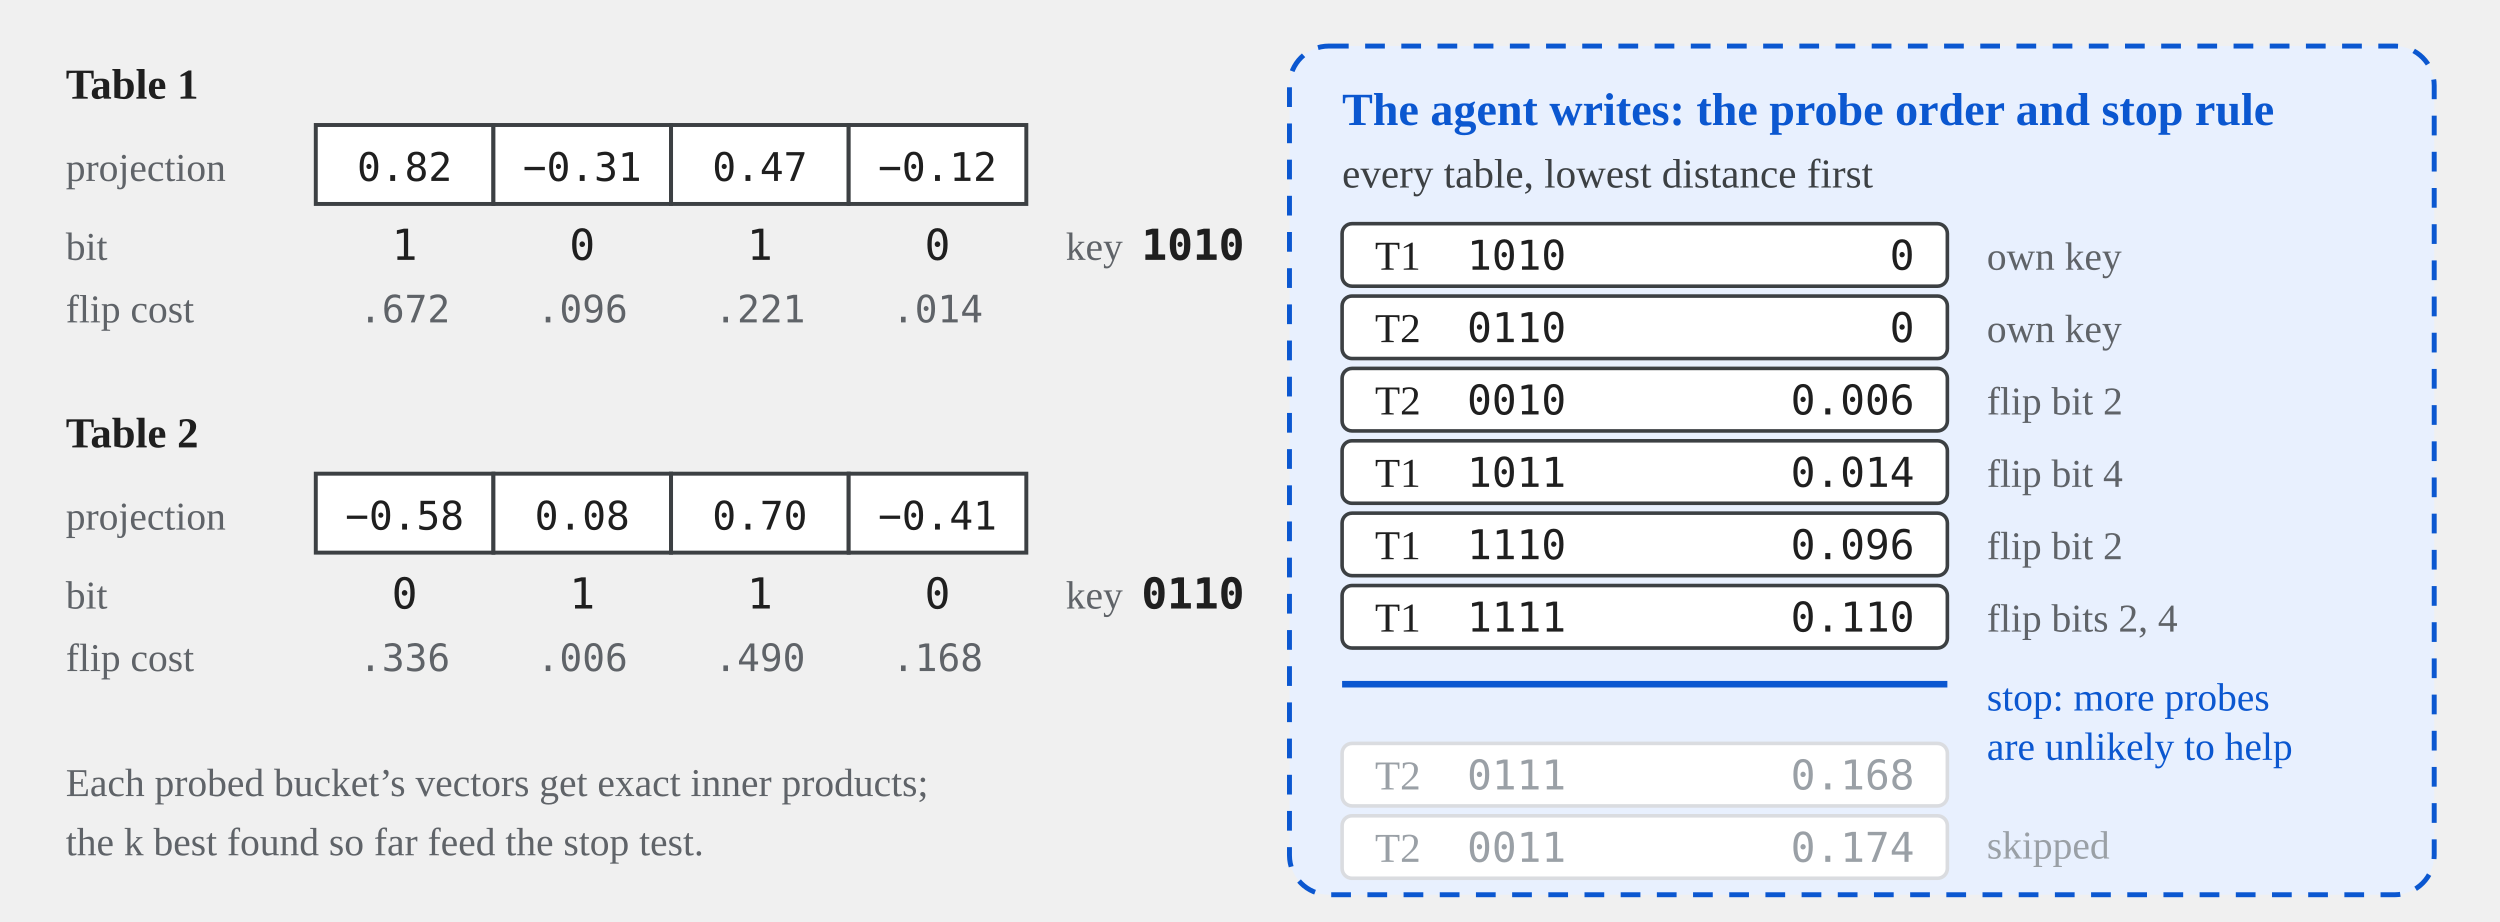
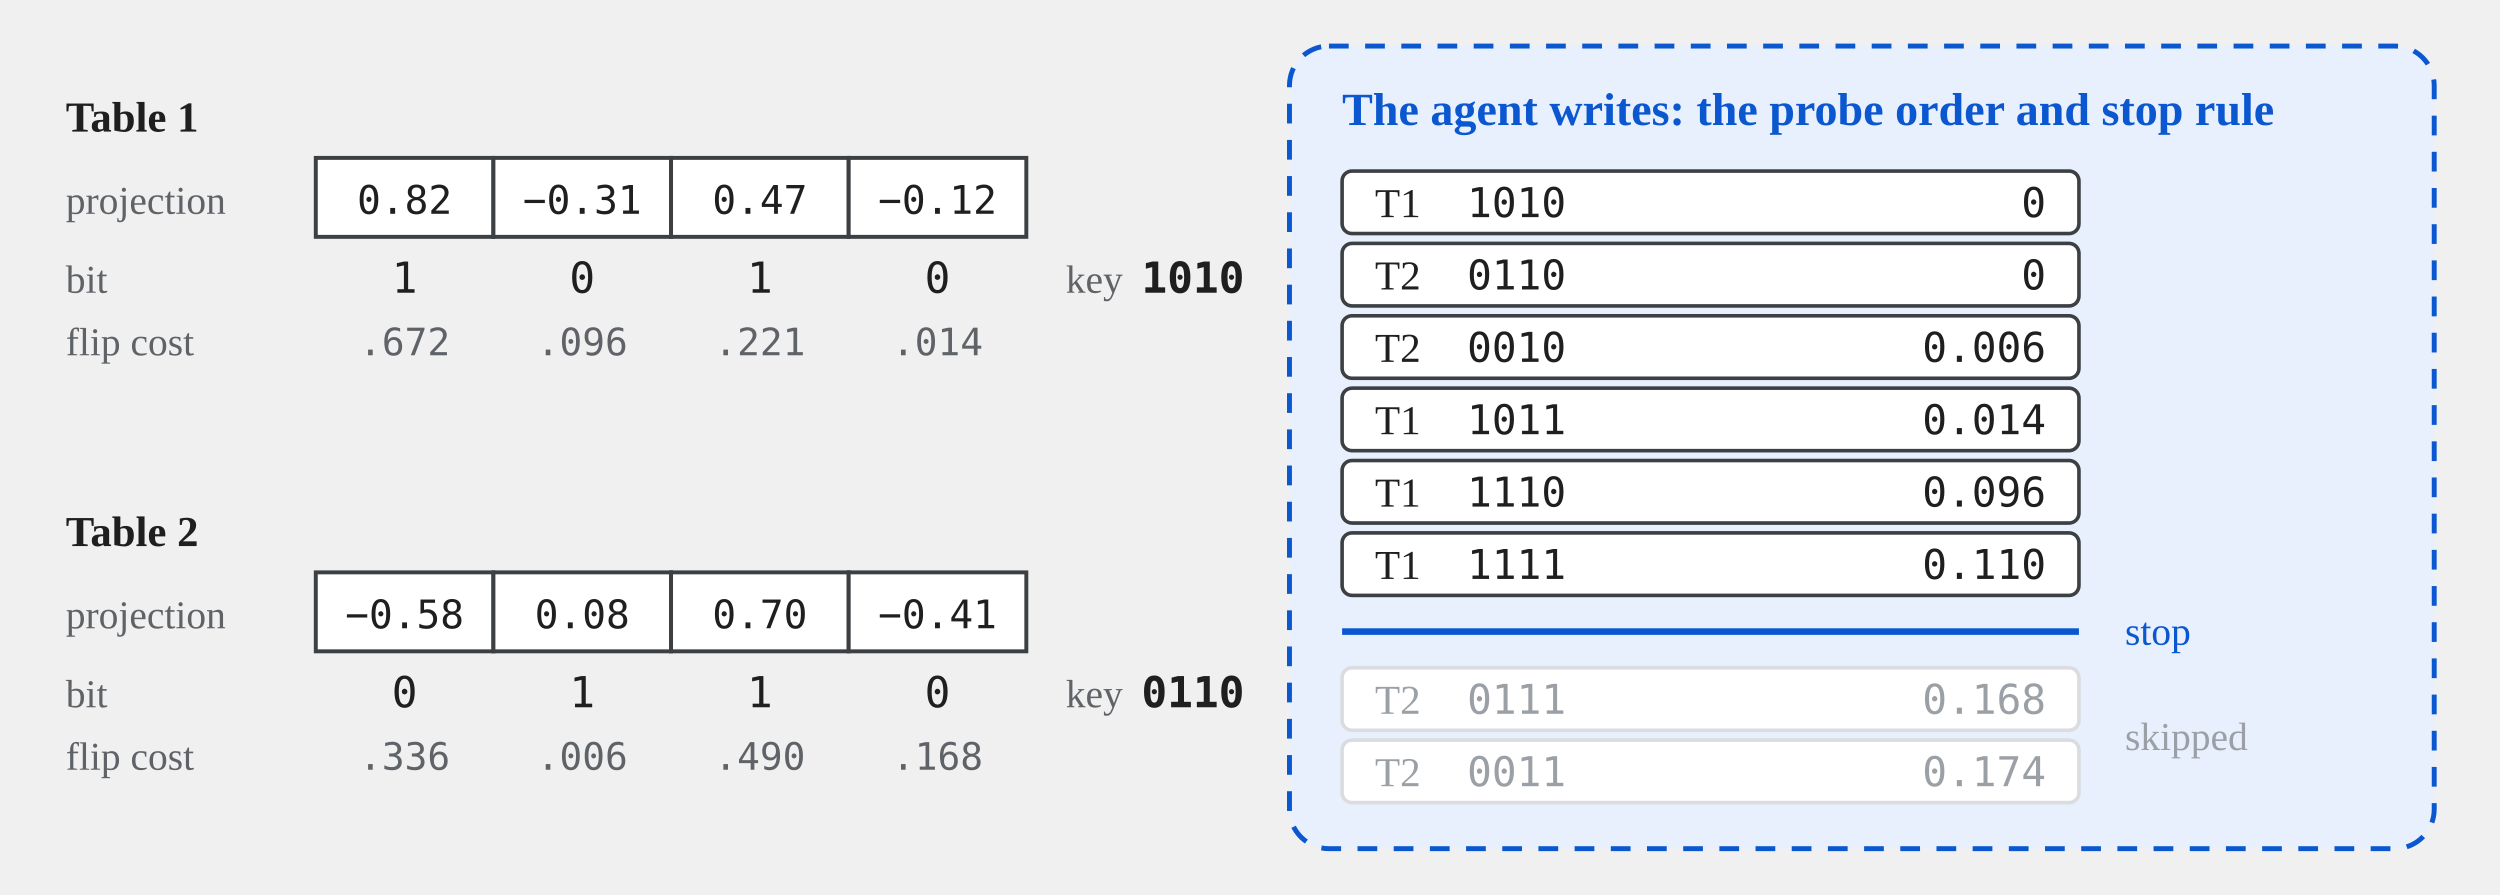
- <svg xmlns="http://www.w3.org/2000/svg" viewBox="0 20 760 280" role="img" aria-label="Two hash tables of one query. Each shows four projection values, the bits they give, and the cost of flipping each bit. The agent writes the global probe order: buckets from both tables sorted by distance, the sum of flipped-bit costs, with a stop point after which buckets are skipped.">
-   <text x="20" y="50" font-size="13" font-weight="600" fill="#1f1f1f">Table 1</text>
-   <text x="20" y="75" font-size="12" fill="#5f6368">projection</text>
-   <rect x="96" y="58" width="54" height="24" fill="#fff" stroke="#3c4043" stroke-width="1.2" />
-   <rect x="150" y="58" width="54" height="24" fill="#fff" stroke="#3c4043" stroke-width="1.2" />
-   <rect x="204" y="58" width="54" height="24" fill="#fff" stroke="#3c4043" stroke-width="1.2" />
-   <rect x="258" y="58" width="54" height="24" fill="#fff" stroke="#3c4043" stroke-width="1.2" />
-   <text x="123" y="75" font-size="12" text-anchor="middle" fill="#1f1f1f" font-family="ui-monospace,Menlo,monospace">0.82</text>
-   <text x="177" y="75" font-size="12" text-anchor="middle" fill="#1f1f1f" font-family="ui-monospace,Menlo,monospace">−0.31</text>
-   <text x="231" y="75" font-size="12" text-anchor="middle" fill="#1f1f1f" font-family="ui-monospace,Menlo,monospace">0.47</text>
-   <text x="285" y="75" font-size="12" text-anchor="middle" fill="#1f1f1f" font-family="ui-monospace,Menlo,monospace">−0.12</text>
-   <text x="20" y="99" font-size="12" fill="#5f6368">bit</text>
-   <text x="123" y="99" font-size="13" text-anchor="middle" fill="#1f1f1f" font-family="ui-monospace,Menlo,monospace">1</text>
-   <text x="177" y="99" font-size="13" text-anchor="middle" fill="#1f1f1f" font-family="ui-monospace,Menlo,monospace">0</text>
-   <text x="231" y="99" font-size="13" text-anchor="middle" fill="#1f1f1f" font-family="ui-monospace,Menlo,monospace">1</text>
-   <text x="285" y="99" font-size="13" text-anchor="middle" fill="#1f1f1f" font-family="ui-monospace,Menlo,monospace">0</text>
-   <text x="324" y="99" font-size="12" fill="#5f6368">key</text>
-   <text x="347" y="99" font-size="13" font-weight="600" fill="#1f1f1f" font-family="ui-monospace,Menlo,monospace">1010</text>
-   <text x="20" y="118" font-size="12" fill="#5f6368">flip cost</text>
-   <text x="123" y="118" font-size="11.5" text-anchor="middle" fill="#5f6368" font-family="ui-monospace,Menlo,monospace">.672</text>
-   <text x="177" y="118" font-size="11.5" text-anchor="middle" fill="#5f6368" font-family="ui-monospace,Menlo,monospace">.096</text>
-   <text x="231" y="118" font-size="11.5" text-anchor="middle" fill="#5f6368" font-family="ui-monospace,Menlo,monospace">.221</text>
-   <text x="285" y="118" font-size="11.5" text-anchor="middle" fill="#5f6368" font-family="ui-monospace,Menlo,monospace">.014</text>
-   <text x="20" y="156" font-size="13" font-weight="600" fill="#1f1f1f">Table 2</text>
-   <text x="20" y="181" font-size="12" fill="#5f6368">projection</text>
-   <rect x="96" y="164" width="54" height="24" fill="#fff" stroke="#3c4043" stroke-width="1.2" />
-   <rect x="150" y="164" width="54" height="24" fill="#fff" stroke="#3c4043" stroke-width="1.2" />
-   <rect x="204" y="164" width="54" height="24" fill="#fff" stroke="#3c4043" stroke-width="1.2" />
-   <rect x="258" y="164" width="54" height="24" fill="#fff" stroke="#3c4043" stroke-width="1.2" />
-   <text x="123" y="181" font-size="12" text-anchor="middle" fill="#1f1f1f" font-family="ui-monospace,Menlo,monospace">−0.58</text>
-   <text x="177" y="181" font-size="12" text-anchor="middle" fill="#1f1f1f" font-family="ui-monospace,Menlo,monospace">0.08</text>
-   <text x="231" y="181" font-size="12" text-anchor="middle" fill="#1f1f1f" font-family="ui-monospace,Menlo,monospace">0.70</text>
-   <text x="285" y="181" font-size="12" text-anchor="middle" fill="#1f1f1f" font-family="ui-monospace,Menlo,monospace">−0.41</text>
-   <text x="20" y="205" font-size="12" fill="#5f6368">bit</text>
-   <text x="123" y="205" font-size="13" text-anchor="middle" fill="#1f1f1f" font-family="ui-monospace,Menlo,monospace">0</text>
-   <text x="177" y="205" font-size="13" text-anchor="middle" fill="#1f1f1f" font-family="ui-monospace,Menlo,monospace">1</text>
-   <text x="231" y="205" font-size="13" text-anchor="middle" fill="#1f1f1f" font-family="ui-monospace,Menlo,monospace">1</text>
-   <text x="285" y="205" font-size="13" text-anchor="middle" fill="#1f1f1f" font-family="ui-monospace,Menlo,monospace">0</text>
-   <text x="324" y="205" font-size="12" fill="#5f6368">key</text>
-   <text x="347" y="205" font-size="13" font-weight="600" fill="#1f1f1f" font-family="ui-monospace,Menlo,monospace">0110</text>
-   <text x="20" y="224" font-size="12" fill="#5f6368">flip cost</text>
-   <text x="123" y="224" font-size="11.5" text-anchor="middle" fill="#5f6368" font-family="ui-monospace,Menlo,monospace">.336</text>
-   <text x="177" y="224" font-size="11.5" text-anchor="middle" fill="#5f6368" font-family="ui-monospace,Menlo,monospace">.006</text>
-   <text x="231" y="224" font-size="11.5" text-anchor="middle" fill="#5f6368" font-family="ui-monospace,Menlo,monospace">.490</text>
-   <text x="285" y="224" font-size="11.5" text-anchor="middle" fill="#5f6368" font-family="ui-monospace,Menlo,monospace">.168</text>
-   <text x="20" y="262" font-size="12" fill="#5f6368">Each probed bucket’s vectors get exact inner products;</text>
-   <text x="20" y="280" font-size="12" fill="#5f6368">the k best found so far feed the stop test.</text>
-   <rect x="392" y="34" width="348" height="258" rx="12" fill="#e8f0fe" stroke="#0b57d0" stroke-width="1.5" stroke-dasharray="6 5" />
+ <svg xmlns="http://www.w3.org/2000/svg" viewBox="0 20 760 272" role="img" aria-label="Two hash tables of one query. Each shows four projection values, the bits they give, and the cost of flipping each bit. The agent writes the global probe order: buckets from both tables sorted by distance, the sum of flipped-bit costs, with a stop point after which buckets are skipped.">
+   <text x="20" y="60" font-size="13" font-weight="600" fill="#1f1f1f">Table 1</text>
+   <text x="20" y="85" font-size="12" fill="#5f6368">projection</text>
+   <rect x="96" y="68" width="54" height="24" fill="#fff" stroke="#3c4043" stroke-width="1.2" />
+   <rect x="150" y="68" width="54" height="24" fill="#fff" stroke="#3c4043" stroke-width="1.2" />
+   <rect x="204" y="68" width="54" height="24" fill="#fff" stroke="#3c4043" stroke-width="1.2" />
+   <rect x="258" y="68" width="54" height="24" fill="#fff" stroke="#3c4043" stroke-width="1.2" />
+   <text x="123" y="85" font-size="12" text-anchor="middle" fill="#1f1f1f" font-family="ui-monospace,Menlo,monospace">0.82</text>
+   <text x="177" y="85" font-size="12" text-anchor="middle" fill="#1f1f1f" font-family="ui-monospace,Menlo,monospace">−0.31</text>
+   <text x="231" y="85" font-size="12" text-anchor="middle" fill="#1f1f1f" font-family="ui-monospace,Menlo,monospace">0.47</text>
+   <text x="285" y="85" font-size="12" text-anchor="middle" fill="#1f1f1f" font-family="ui-monospace,Menlo,monospace">−0.12</text>
+   <text x="20" y="109" font-size="12" fill="#5f6368">bit</text>
+   <text x="123" y="109" font-size="13" text-anchor="middle" fill="#1f1f1f" font-family="ui-monospace,Menlo,monospace">1</text>
+   <text x="177" y="109" font-size="13" text-anchor="middle" fill="#1f1f1f" font-family="ui-monospace,Menlo,monospace">0</text>
+   <text x="231" y="109" font-size="13" text-anchor="middle" fill="#1f1f1f" font-family="ui-monospace,Menlo,monospace">1</text>
+   <text x="285" y="109" font-size="13" text-anchor="middle" fill="#1f1f1f" font-family="ui-monospace,Menlo,monospace">0</text>
+   <text x="324" y="109" font-size="12" fill="#5f6368">key</text>
+   <text x="347" y="109" font-size="13" font-weight="600" fill="#1f1f1f" font-family="ui-monospace,Menlo,monospace">1010</text>
+   <text x="20" y="128" font-size="12" fill="#5f6368">flip cost</text>
+   <text x="123" y="128" font-size="11.5" text-anchor="middle" fill="#5f6368" font-family="ui-monospace,Menlo,monospace">.672</text>
+   <text x="177" y="128" font-size="11.5" text-anchor="middle" fill="#5f6368" font-family="ui-monospace,Menlo,monospace">.096</text>
+   <text x="231" y="128" font-size="11.5" text-anchor="middle" fill="#5f6368" font-family="ui-monospace,Menlo,monospace">.221</text>
+   <text x="285" y="128" font-size="11.5" text-anchor="middle" fill="#5f6368" font-family="ui-monospace,Menlo,monospace">.014</text>
+   <text x="20" y="186" font-size="13" font-weight="600" fill="#1f1f1f">Table 2</text>
+   <text x="20" y="211" font-size="12" fill="#5f6368">projection</text>
+   <rect x="96" y="194" width="54" height="24" fill="#fff" stroke="#3c4043" stroke-width="1.2" />
+   <rect x="150" y="194" width="54" height="24" fill="#fff" stroke="#3c4043" stroke-width="1.2" />
+   <rect x="204" y="194" width="54" height="24" fill="#fff" stroke="#3c4043" stroke-width="1.2" />
+   <rect x="258" y="194" width="54" height="24" fill="#fff" stroke="#3c4043" stroke-width="1.2" />
+   <text x="123" y="211" font-size="12" text-anchor="middle" fill="#1f1f1f" font-family="ui-monospace,Menlo,monospace">−0.58</text>
+   <text x="177" y="211" font-size="12" text-anchor="middle" fill="#1f1f1f" font-family="ui-monospace,Menlo,monospace">0.08</text>
+   <text x="231" y="211" font-size="12" text-anchor="middle" fill="#1f1f1f" font-family="ui-monospace,Menlo,monospace">0.70</text>
+   <text x="285" y="211" font-size="12" text-anchor="middle" fill="#1f1f1f" font-family="ui-monospace,Menlo,monospace">−0.41</text>
+   <text x="20" y="235" font-size="12" fill="#5f6368">bit</text>
+   <text x="123" y="235" font-size="13" text-anchor="middle" fill="#1f1f1f" font-family="ui-monospace,Menlo,monospace">0</text>
+   <text x="177" y="235" font-size="13" text-anchor="middle" fill="#1f1f1f" font-family="ui-monospace,Menlo,monospace">1</text>
+   <text x="231" y="235" font-size="13" text-anchor="middle" fill="#1f1f1f" font-family="ui-monospace,Menlo,monospace">1</text>
+   <text x="285" y="235" font-size="13" text-anchor="middle" fill="#1f1f1f" font-family="ui-monospace,Menlo,monospace">0</text>
+   <text x="324" y="235" font-size="12" fill="#5f6368">key</text>
+   <text x="347" y="235" font-size="13" font-weight="600" fill="#1f1f1f" font-family="ui-monospace,Menlo,monospace">0110</text>
+   <text x="20" y="254" font-size="12" fill="#5f6368">flip cost</text>
+   <text x="123" y="254" font-size="11.5" text-anchor="middle" fill="#5f6368" font-family="ui-monospace,Menlo,monospace">.336</text>
+   <text x="177" y="254" font-size="11.5" text-anchor="middle" fill="#5f6368" font-family="ui-monospace,Menlo,monospace">.006</text>
+   <text x="231" y="254" font-size="11.5" text-anchor="middle" fill="#5f6368" font-family="ui-monospace,Menlo,monospace">.490</text>
+   <text x="285" y="254" font-size="11.5" text-anchor="middle" fill="#5f6368" font-family="ui-monospace,Menlo,monospace">.168</text>
+   <rect x="392" y="34" width="348" height="244" rx="12" fill="#e8f0fe" stroke="#0b57d0" stroke-width="1.5" stroke-dasharray="6 5" />
  <text x="408" y="58" font-size="14" font-weight="600" fill="#0b57d0">The agent writes: the probe order and stop rule</text>
-   <text x="408" y="77" font-size="12.5" fill="#3c4043">every table, lowest distance first</text>
-   <rect x="408" y="88" width="184" height="19" rx="3" fill="#fff" stroke="#3c4043" stroke-width="1.1" />
-   <text x="418" y="102" font-size="12.5" fill="#1f1f1f">T1</text>
-   <text x="446" y="102" font-size="12.5" fill="#1f1f1f" font-family="ui-monospace,Menlo,monospace">1010</text>
-   <text x="582" y="102" font-size="12.5" text-anchor="end" fill="#1f1f1f" font-family="ui-monospace,Menlo,monospace">0</text>
-   <text x="604" y="102" font-size="12" fill="#5f6368">own key</text>
-   <rect x="408" y="110" width="184" height="19" rx="3" fill="#fff" stroke="#3c4043" stroke-width="1.1" />
-   <text x="418" y="124" font-size="12.5" fill="#1f1f1f">T2</text>
-   <text x="446" y="124" font-size="12.5" fill="#1f1f1f" font-family="ui-monospace,Menlo,monospace">0110</text>
-   <text x="582" y="124" font-size="12.5" text-anchor="end" fill="#1f1f1f" font-family="ui-monospace,Menlo,monospace">0</text>
-   <text x="604" y="124" font-size="12" fill="#5f6368">own key</text>
-   <rect x="408" y="132" width="184" height="19" rx="3" fill="#fff" stroke="#3c4043" stroke-width="1.1" />
-   <text x="418" y="146" font-size="12.5" fill="#1f1f1f">T2</text>
-   <text x="446" y="146" font-size="12.5" fill="#1f1f1f" font-family="ui-monospace,Menlo,monospace">0010</text>
-   <text x="582" y="146" font-size="12.5" text-anchor="end" fill="#1f1f1f" font-family="ui-monospace,Menlo,monospace">0.006</text>
-   <text x="604" y="146" font-size="12" fill="#5f6368">flip bit 2</text>
-   <rect x="408" y="154" width="184" height="19" rx="3" fill="#fff" stroke="#3c4043" stroke-width="1.1" />
-   <text x="418" y="168" font-size="12.5" fill="#1f1f1f">T1</text>
-   <text x="446" y="168" font-size="12.5" fill="#1f1f1f" font-family="ui-monospace,Menlo,monospace">1011</text>
-   <text x="582" y="168" font-size="12.5" text-anchor="end" fill="#1f1f1f" font-family="ui-monospace,Menlo,monospace">0.014</text>
-   <text x="604" y="168" font-size="12" fill="#5f6368">flip bit 4</text>
-   <rect x="408" y="176" width="184" height="19" rx="3" fill="#fff" stroke="#3c4043" stroke-width="1.1" />
-   <text x="418" y="190" font-size="12.5" fill="#1f1f1f">T1</text>
-   <text x="446" y="190" font-size="12.5" fill="#1f1f1f" font-family="ui-monospace,Menlo,monospace">1110</text>
-   <text x="582" y="190" font-size="12.5" text-anchor="end" fill="#1f1f1f" font-family="ui-monospace,Menlo,monospace">0.096</text>
-   <text x="604" y="190" font-size="12" fill="#5f6368">flip bit 2</text>
-   <rect x="408" y="198" width="184" height="19" rx="3" fill="#fff" stroke="#3c4043" stroke-width="1.1" />
-   <text x="418" y="212" font-size="12.5" fill="#1f1f1f">T1</text>
-   <text x="446" y="212" font-size="12.5" fill="#1f1f1f" font-family="ui-monospace,Menlo,monospace">1111</text>
-   <text x="582" y="212" font-size="12.5" text-anchor="end" fill="#1f1f1f" font-family="ui-monospace,Menlo,monospace">0.110</text>
-   <text x="604" y="212" font-size="12" fill="#5f6368">flip bits 2, 4</text>
-   <line x1="408" y1="228" x2="592" y2="228" stroke="#0b57d0" stroke-width="2" />
-   <text x="604" y="236" font-size="12" fill="#0b57d0">stop: more probes</text>
-   <text x="604" y="251" font-size="12" fill="#0b57d0">are unlikely to help</text>
-   <rect x="408" y="246" width="184" height="19" rx="3" fill="#fff" stroke="#dadce0" stroke-width="1.1" />
-   <text x="418" y="260" font-size="12.5" fill="#9aa0a6">T2</text>
-   <text x="446" y="260" font-size="12.5" fill="#9aa0a6" font-family="ui-monospace,Menlo,monospace">0111</text>
-   <text x="582" y="260" font-size="12.5" text-anchor="end" fill="#9aa0a6" font-family="ui-monospace,Menlo,monospace">0.168</text>
-   <rect x="408" y="268" width="184" height="19" rx="3" fill="#fff" stroke="#dadce0" stroke-width="1.1" />
-   <text x="418" y="282" font-size="12.5" fill="#9aa0a6">T2</text>
-   <text x="446" y="282" font-size="12.5" fill="#9aa0a6" font-family="ui-monospace,Menlo,monospace">0011</text>
-   <text x="582" y="282" font-size="12.5" text-anchor="end" fill="#9aa0a6" font-family="ui-monospace,Menlo,monospace">0.174</text>
-   <text x="604" y="281" font-size="12" fill="#9aa0a6">skipped</text>
+   <rect x="408" y="72" width="224" height="19" rx="3" fill="#fff" stroke="#3c4043" stroke-width="1.1" />
+   <text x="418" y="86" font-size="12.5" fill="#1f1f1f">T1</text>
+   <text x="446" y="86" font-size="12.5" fill="#1f1f1f" font-family="ui-monospace,Menlo,monospace">1010</text>
+   <text x="622" y="86" font-size="12.5" text-anchor="end" fill="#1f1f1f" font-family="ui-monospace,Menlo,monospace">0</text>
+   <rect x="408" y="94" width="224" height="19" rx="3" fill="#fff" stroke="#3c4043" stroke-width="1.1" />
+   <text x="418" y="108" font-size="12.5" fill="#1f1f1f">T2</text>
+   <text x="446" y="108" font-size="12.5" fill="#1f1f1f" font-family="ui-monospace,Menlo,monospace">0110</text>
+   <text x="622" y="108" font-size="12.5" text-anchor="end" fill="#1f1f1f" font-family="ui-monospace,Menlo,monospace">0</text>
+   <rect x="408" y="116" width="224" height="19" rx="3" fill="#fff" stroke="#3c4043" stroke-width="1.1" />
+   <text x="418" y="130" font-size="12.5" fill="#1f1f1f">T2</text>
+   <text x="446" y="130" font-size="12.5" fill="#1f1f1f" font-family="ui-monospace,Menlo,monospace">0010</text>
+   <text x="622" y="130" font-size="12.5" text-anchor="end" fill="#1f1f1f" font-family="ui-monospace,Menlo,monospace">0.006</text>
+   <rect x="408" y="138" width="224" height="19" rx="3" fill="#fff" stroke="#3c4043" stroke-width="1.1" />
+   <text x="418" y="152" font-size="12.5" fill="#1f1f1f">T1</text>
+   <text x="446" y="152" font-size="12.5" fill="#1f1f1f" font-family="ui-monospace,Menlo,monospace">1011</text>
+   <text x="622" y="152" font-size="12.5" text-anchor="end" fill="#1f1f1f" font-family="ui-monospace,Menlo,monospace">0.014</text>
+   <rect x="408" y="160" width="224" height="19" rx="3" fill="#fff" stroke="#3c4043" stroke-width="1.1" />
+   <text x="418" y="174" font-size="12.5" fill="#1f1f1f">T1</text>
+   <text x="446" y="174" font-size="12.5" fill="#1f1f1f" font-family="ui-monospace,Menlo,monospace">1110</text>
+   <text x="622" y="174" font-size="12.5" text-anchor="end" fill="#1f1f1f" font-family="ui-monospace,Menlo,monospace">0.096</text>
+   <rect x="408" y="182" width="224" height="19" rx="3" fill="#fff" stroke="#3c4043" stroke-width="1.1" />
+   <text x="418" y="196" font-size="12.5" fill="#1f1f1f">T1</text>
+   <text x="446" y="196" font-size="12.5" fill="#1f1f1f" font-family="ui-monospace,Menlo,monospace">1111</text>
+   <text x="622" y="196" font-size="12.5" text-anchor="end" fill="#1f1f1f" font-family="ui-monospace,Menlo,monospace">0.110</text>
+   <line x1="408" y1="212" x2="632" y2="212" stroke="#0b57d0" stroke-width="2" />
+   <text x="646" y="216" font-size="12" fill="#0b57d0">stop</text>
+   <rect x="408" y="223" width="224" height="19" rx="3" fill="#fff" stroke="#dadce0" stroke-width="1.1" />
+   <text x="418" y="237" font-size="12.5" fill="#9aa0a6">T2</text>
+   <text x="446" y="237" font-size="12.5" fill="#9aa0a6" font-family="ui-monospace,Menlo,monospace">0111</text>
+   <text x="622" y="237" font-size="12.5" text-anchor="end" fill="#9aa0a6" font-family="ui-monospace,Menlo,monospace">0.168</text>
+   <rect x="408" y="245" width="224" height="19" rx="3" fill="#fff" stroke="#dadce0" stroke-width="1.1" />
+   <text x="418" y="259" font-size="12.5" fill="#9aa0a6">T2</text>
+   <text x="446" y="259" font-size="12.5" fill="#9aa0a6" font-family="ui-monospace,Menlo,monospace">0011</text>
+   <text x="622" y="259" font-size="12.5" text-anchor="end" fill="#9aa0a6" font-family="ui-monospace,Menlo,monospace">0.174</text>
+   <text x="646" y="248" font-size="12" fill="#9aa0a6">skipped</text>
</svg>
